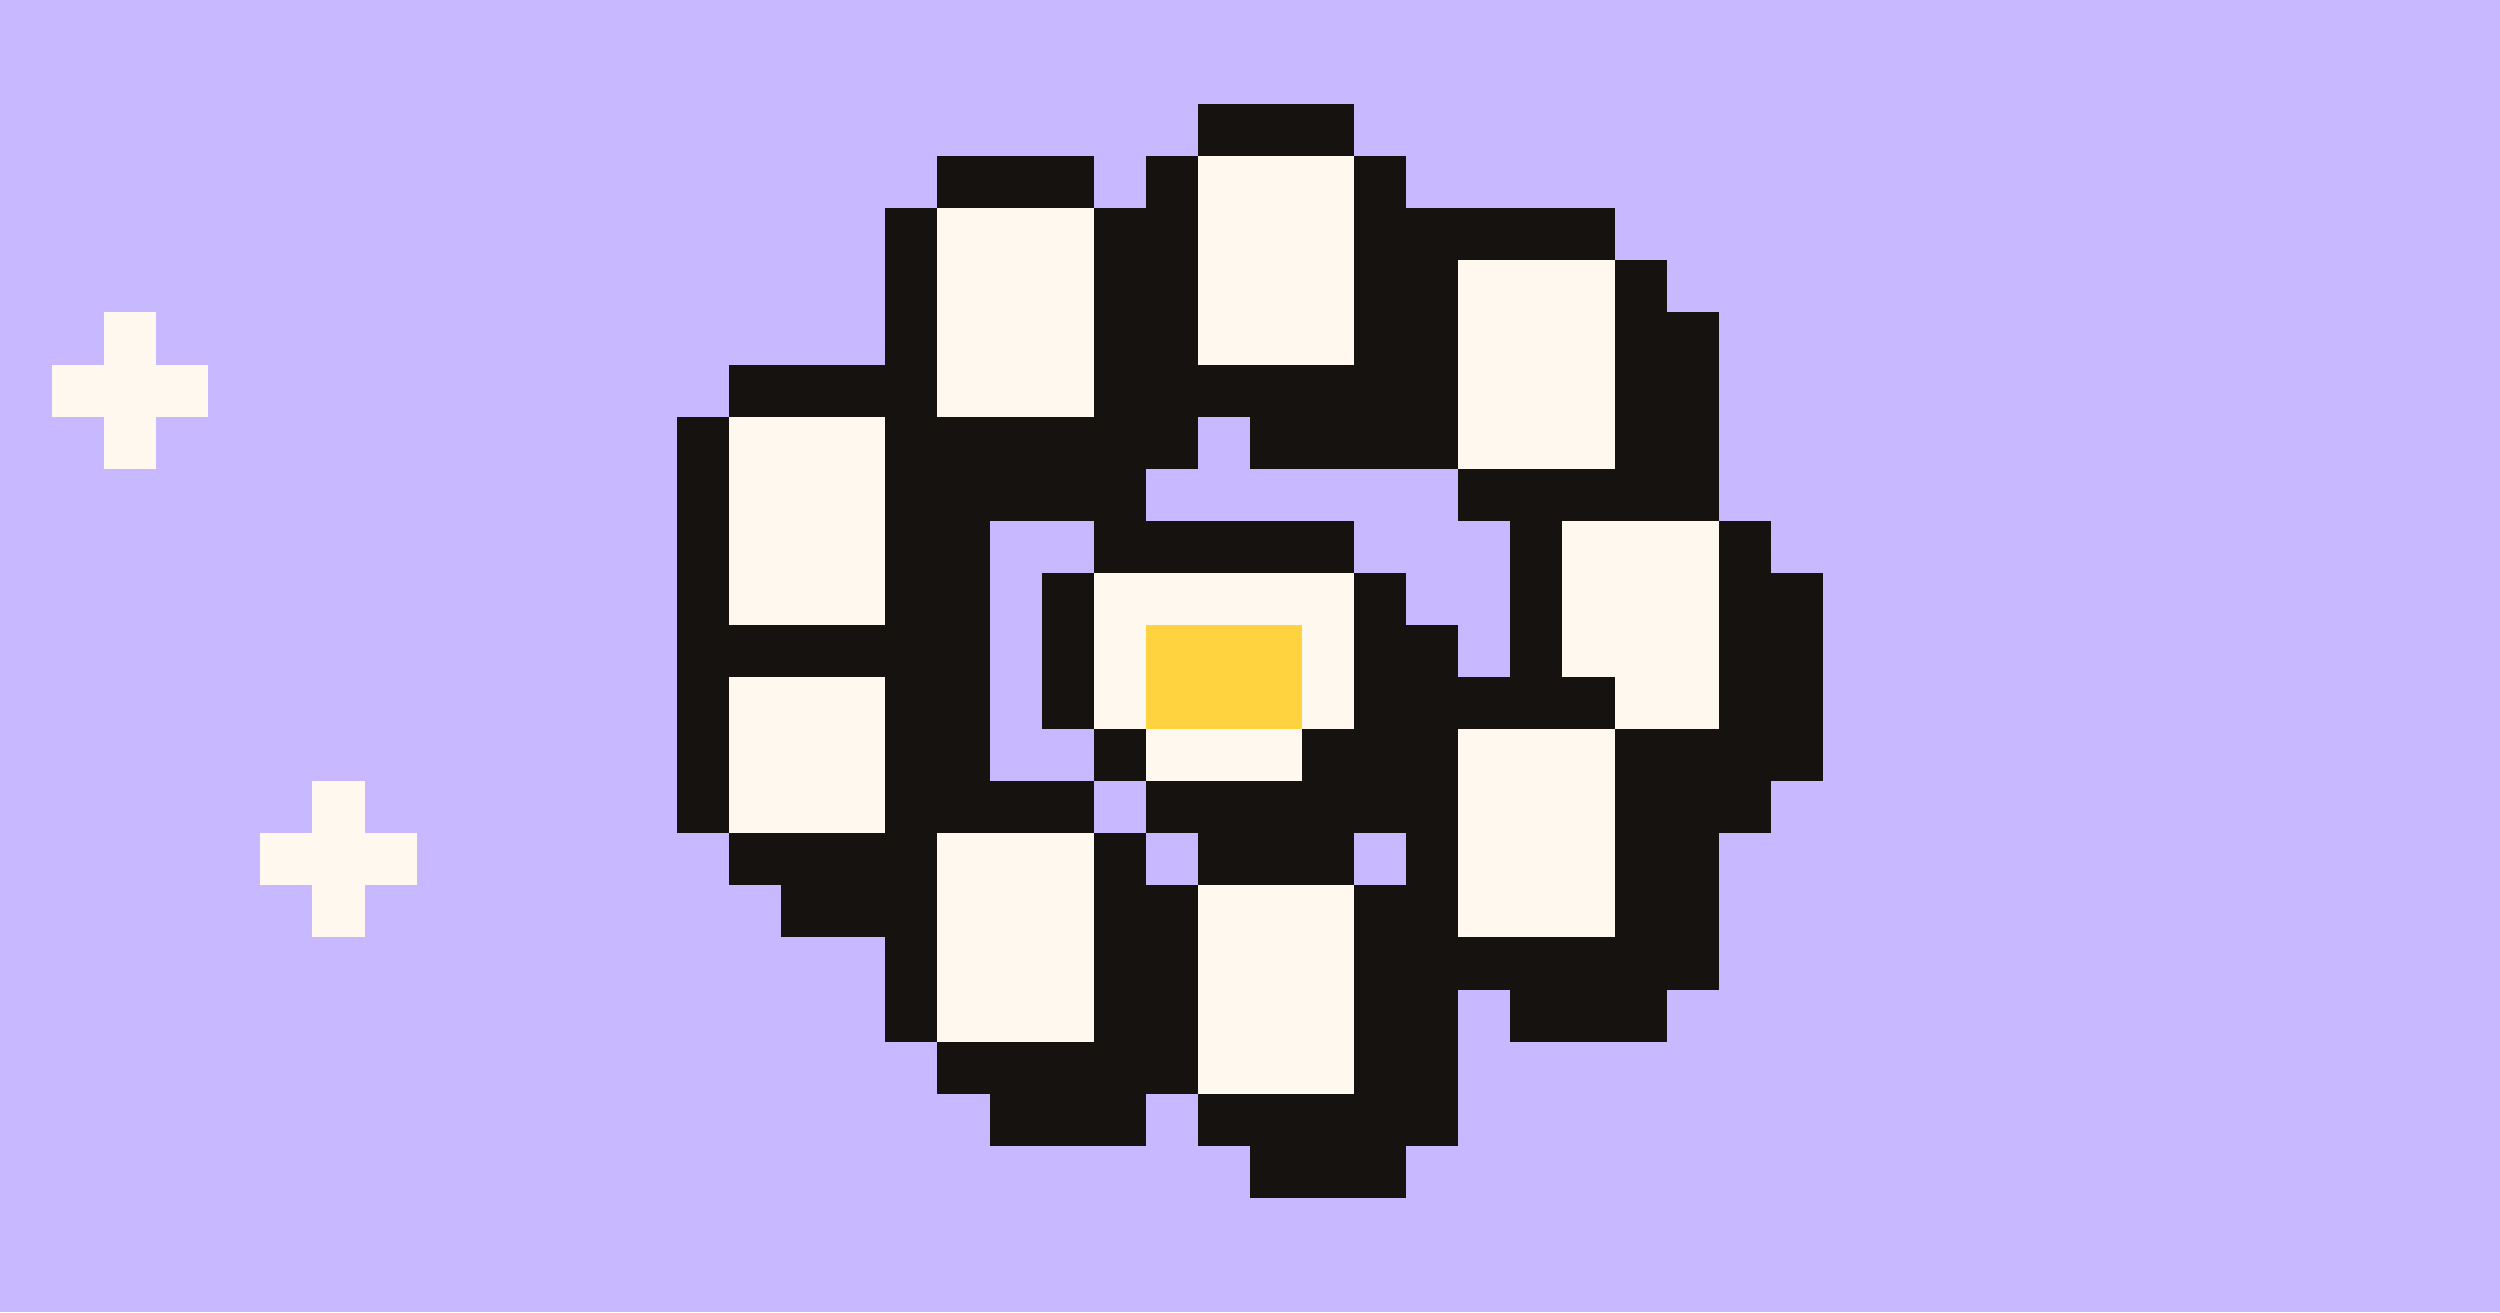
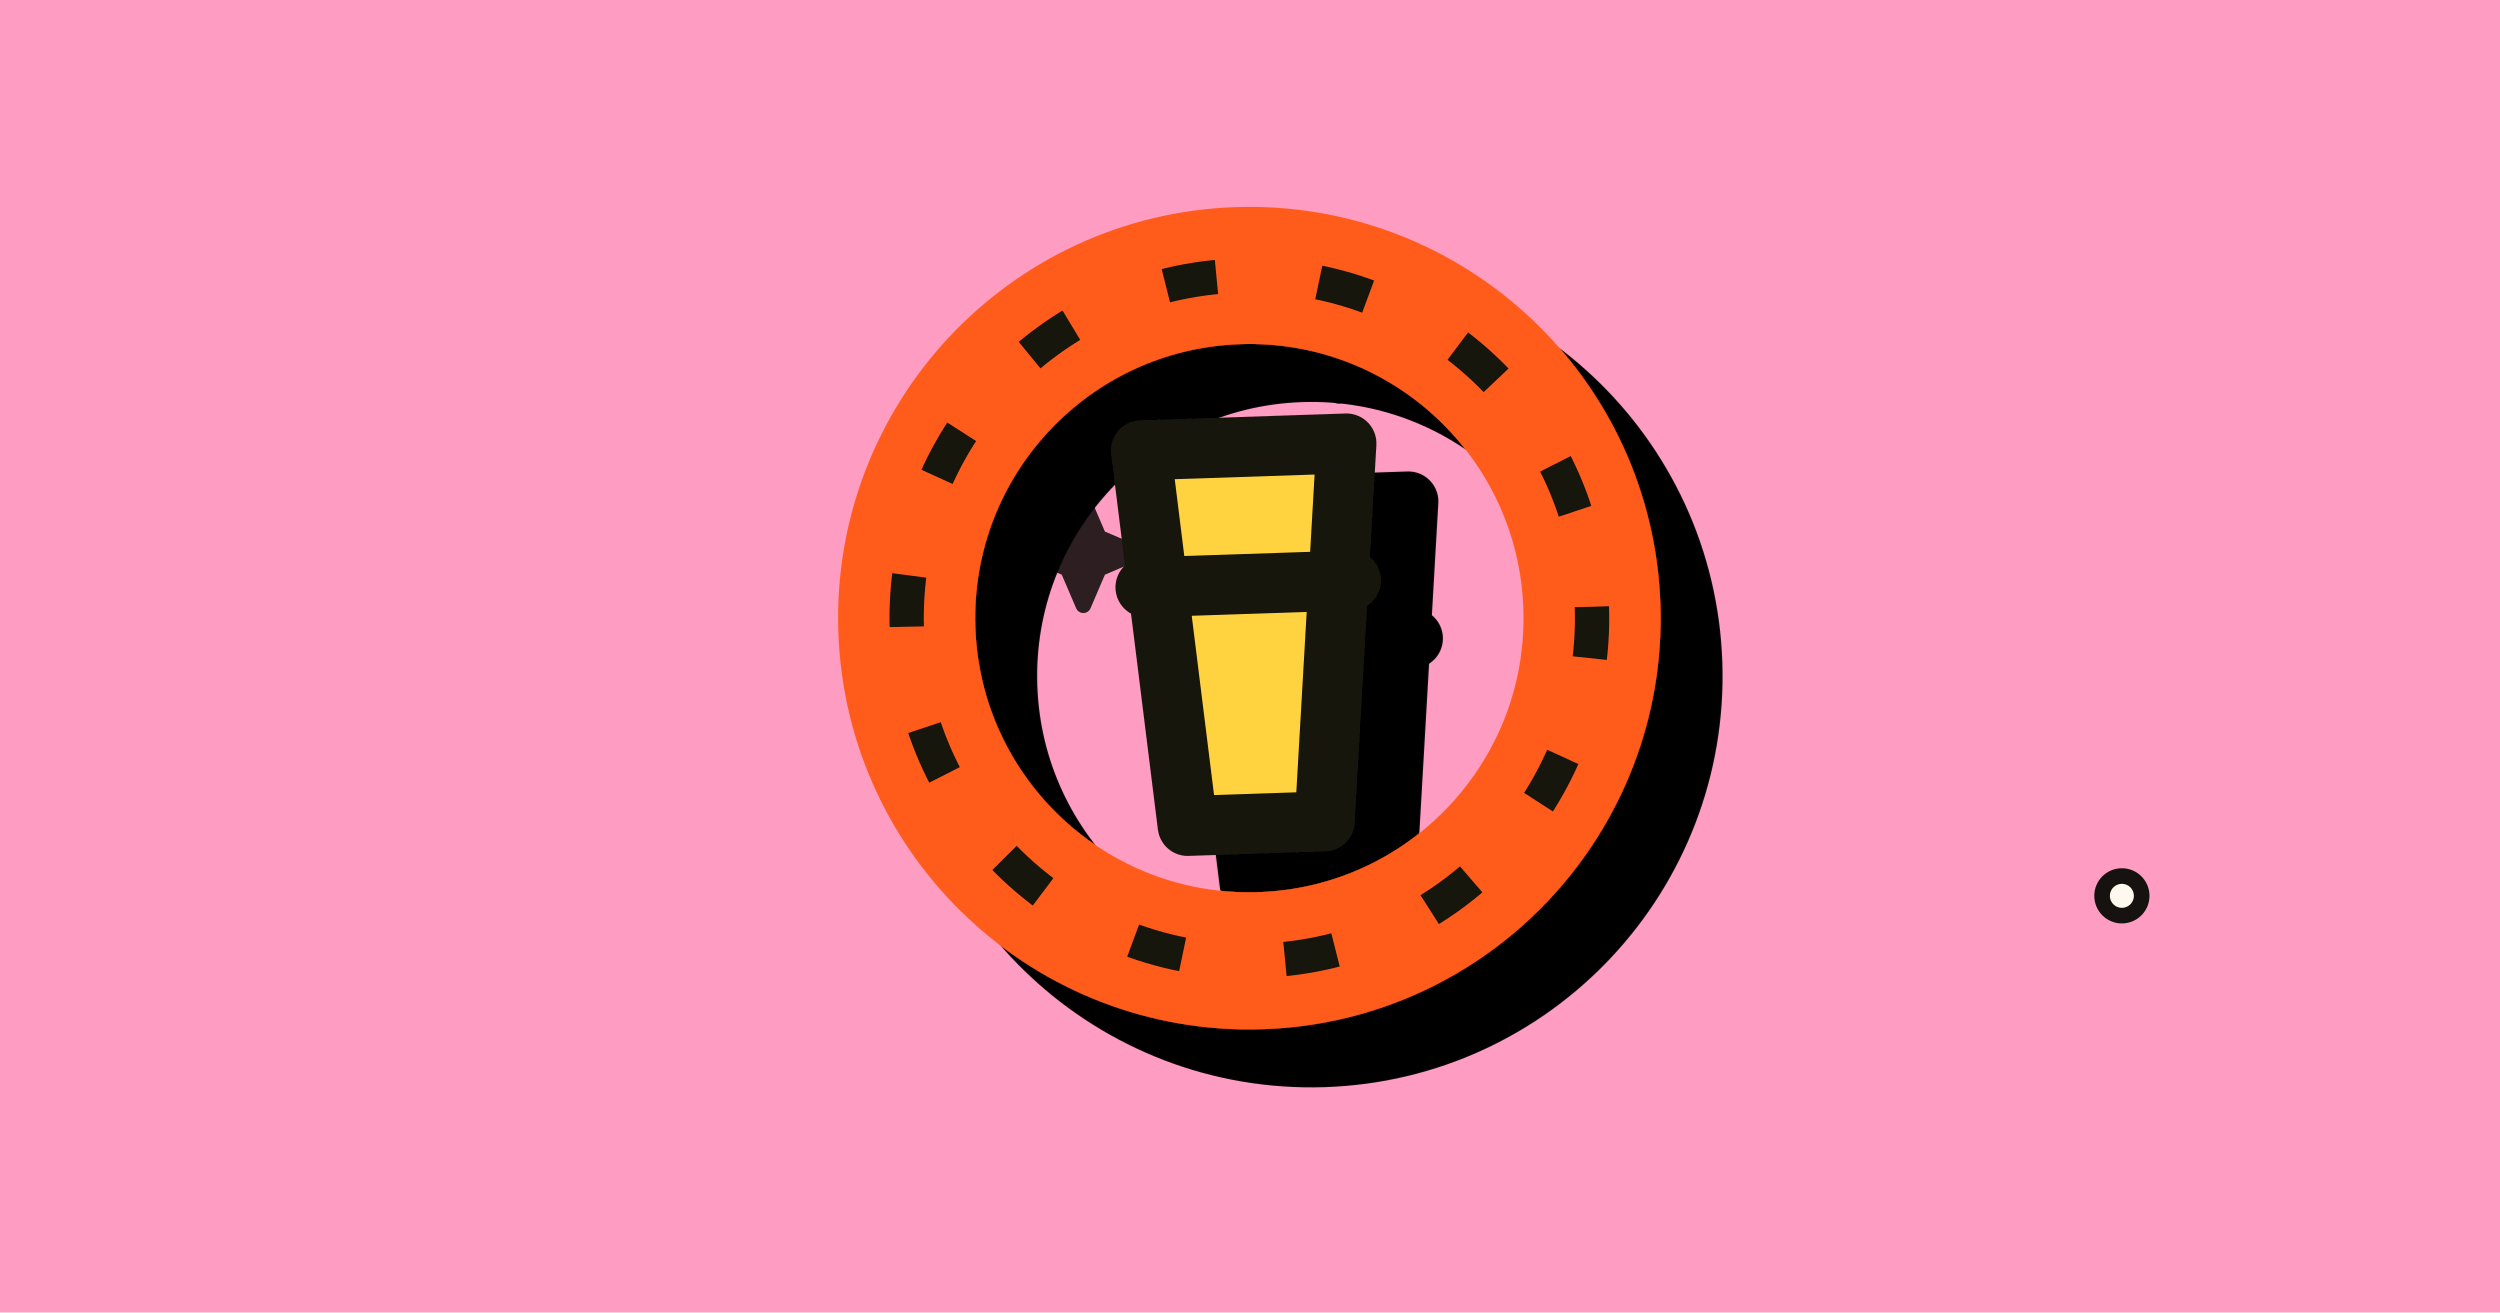
- <svg xmlns="http://www.w3.org/2000/svg" viewBox="0 0 240 126" width="240" height="126" shape-rendering="crispEdges">
-   <rect width="240" height="126" fill="#C7B8FF" />
-   <rect x="30" y="75" width="5" height="5" fill="#FFF8EE" />
-   <rect x="25" y="80" width="5" height="5" fill="#FFF8EE" />
-   <rect x="30" y="80" width="5" height="5" fill="#FFF8EE" />
-   <rect x="35" y="80" width="5" height="5" fill="#FFF8EE" />
-   <rect x="30" y="85" width="5" height="5" fill="#FFF8EE" />
-   <rect x="10" y="30" width="5" height="5" fill="#FFF8EE" />
-   <rect x="5" y="35" width="5" height="5" fill="#FFF8EE" />
-   <rect x="10" y="35" width="5" height="5" fill="#FFF8EE" />
-   <rect x="15" y="35" width="5" height="5" fill="#FFF8EE" />
-   <rect x="10" y="40" width="5" height="5" fill="#FFF8EE" />
-   <rect x="135" y="20" width="5" height="5" fill="#16120F" />
-   <rect x="160" y="30" width="5" height="5" fill="#16120F" />
-   <rect x="110" y="35" width="5" height="5" fill="#16120F" />
-   <rect x="130" y="35" width="5" height="5" fill="#16120F" />
-   <rect x="160" y="35" width="5" height="5" fill="#16120F" />
-   <rect x="105" y="40" width="10" height="5" fill="#16120F" />
-   <rect x="120" y="40" width="15" height="5" fill="#16120F" />
-   <rect x="160" y="40" width="5" height="5" fill="#16120F" />
-   <rect x="90" y="45" width="20" height="5" fill="#16120F" />
-   <rect x="90" y="50" width="5" height="5" fill="#16120F" />
-   <rect x="90" y="55" width="5" height="5" fill="#16120F" />
-   <rect x="170" y="55" width="5" height="5" fill="#16120F" />
-   <rect x="90" y="60" width="5" height="5" fill="#16120F" />
-   <rect x="135" y="60" width="5" height="5" fill="#16120F" />
-   <rect x="170" y="60" width="5" height="5" fill="#16120F" />
-   <rect x="90" y="65" width="5" height="5" fill="#16120F" />
-   <rect x="135" y="65" width="5" height="5" fill="#16120F" />
-   <rect x="170" y="65" width="5" height="5" fill="#16120F" />
-   <rect x="90" y="70" width="5" height="5" fill="#16120F" />
-   <rect x="130" y="70" width="5" height="5" fill="#16120F" />
-   <rect x="165" y="70" width="10" height="5" fill="#16120F" />
-   <rect x="125" y="75" width="10" height="5" fill="#16120F" />
-   <rect x="160" y="75" width="10" height="5" fill="#16120F" />
-   <rect x="160" y="80" width="5" height="5" fill="#16120F" />
-   <rect x="75" y="85" width="10" height="5" fill="#16120F" />
-   <rect x="160" y="85" width="5" height="5" fill="#16120F" />
-   <rect x="135" y="90" width="5" height="5" fill="#16120F" />
-   <rect x="155" y="90" width="10" height="5" fill="#16120F" />
-   <rect x="135" y="95" width="5" height="5" fill="#16120F" />
-   <rect x="145" y="95" width="15" height="5" fill="#16120F" />
-   <rect x="105" y="100" width="5" height="5" fill="#16120F" />
-   <rect x="135" y="100" width="5" height="5" fill="#16120F" />
-   <rect x="95" y="105" width="15" height="5" fill="#16120F" />
-   <rect x="130" y="105" width="10" height="5" fill="#16120F" />
-   <rect x="120" y="110" width="15" height="5" fill="#16120F" />
-   <rect x="115" y="10" width="15" height="5" fill="#16120F" />
-   <rect x="90" y="15" width="15" height="5" fill="#16120F" />
-   <rect x="110" y="15" width="5" height="5" fill="#16120F" />
-   <rect x="130" y="15" width="5" height="5" fill="#16120F" />
-   <rect x="85" y="20" width="5" height="5" fill="#16120F" />
-   <rect x="105" y="20" width="10" height="5" fill="#16120F" />
-   <rect x="130" y="20" width="5" height="5" fill="#16120F" />
-   <rect x="140" y="20" width="15" height="5" fill="#16120F" />
-   <rect x="85" y="25" width="5" height="5" fill="#16120F" />
-   <rect x="105" y="25" width="10" height="5" fill="#16120F" />
-   <rect x="130" y="25" width="10" height="5" fill="#16120F" />
-   <rect x="155" y="25" width="5" height="5" fill="#16120F" />
-   <rect x="85" y="30" width="5" height="5" fill="#16120F" />
-   <rect x="105" y="30" width="10" height="5" fill="#16120F" />
-   <rect x="130" y="30" width="10" height="5" fill="#16120F" />
-   <rect x="155" y="30" width="5" height="5" fill="#16120F" />
-   <rect x="70" y="35" width="20" height="5" fill="#16120F" />
-   <rect x="105" y="35" width="5" height="5" fill="#16120F" />
-   <rect x="115" y="35" width="15" height="5" fill="#16120F" />
-   <rect x="135" y="35" width="5" height="5" fill="#16120F" />
-   <rect x="155" y="35" width="5" height="5" fill="#16120F" />
-   <rect x="65" y="40" width="5" height="5" fill="#16120F" />
-   <rect x="85" y="40" width="20" height="5" fill="#16120F" />
-   <rect x="135" y="40" width="5" height="5" fill="#16120F" />
-   <rect x="155" y="40" width="5" height="5" fill="#16120F" />
-   <rect x="65" y="45" width="5" height="5" fill="#16120F" />
-   <rect x="85" y="45" width="5" height="5" fill="#16120F" />
-   <rect x="140" y="45" width="25" height="5" fill="#16120F" />
-   <rect x="65" y="50" width="5" height="5" fill="#16120F" />
-   <rect x="85" y="50" width="5" height="5" fill="#16120F" />
-   <rect x="105" y="50" width="25" height="5" fill="#16120F" />
-   <rect x="145" y="50" width="5" height="5" fill="#16120F" />
-   <rect x="165" y="50" width="5" height="5" fill="#16120F" />
-   <rect x="65" y="55" width="5" height="5" fill="#16120F" />
-   <rect x="85" y="55" width="5" height="5" fill="#16120F" />
-   <rect x="100" y="55" width="5" height="5" fill="#16120F" />
-   <rect x="130" y="55" width="5" height="5" fill="#16120F" />
-   <rect x="145" y="55" width="5" height="5" fill="#16120F" />
-   <rect x="165" y="55" width="5" height="5" fill="#16120F" />
-   <rect x="65" y="60" width="25" height="5" fill="#16120F" />
-   <rect x="100" y="60" width="5" height="5" fill="#16120F" />
-   <rect x="130" y="60" width="5" height="5" fill="#16120F" />
-   <rect x="145" y="60" width="5" height="5" fill="#16120F" />
-   <rect x="165" y="60" width="5" height="5" fill="#16120F" />
-   <rect x="65" y="65" width="5" height="5" fill="#16120F" />
-   <rect x="85" y="65" width="5" height="5" fill="#16120F" />
-   <rect x="100" y="65" width="5" height="5" fill="#16120F" />
-   <rect x="130" y="65" width="5" height="5" fill="#16120F" />
-   <rect x="140" y="65" width="15" height="5" fill="#16120F" />
-   <rect x="165" y="65" width="5" height="5" fill="#16120F" />
-   <rect x="65" y="70" width="5" height="5" fill="#16120F" />
-   <rect x="85" y="70" width="5" height="5" fill="#16120F" />
-   <rect x="105" y="70" width="5" height="5" fill="#16120F" />
-   <rect x="125" y="70" width="5" height="5" fill="#16120F" />
-   <rect x="135" y="70" width="5" height="5" fill="#16120F" />
-   <rect x="155" y="70" width="10" height="5" fill="#16120F" />
-   <rect x="65" y="75" width="5" height="5" fill="#16120F" />
-   <rect x="85" y="75" width="20" height="5" fill="#16120F" />
-   <rect x="110" y="75" width="15" height="5" fill="#16120F" />
-   <rect x="135" y="75" width="5" height="5" fill="#16120F" />
-   <rect x="155" y="75" width="5" height="5" fill="#16120F" />
-   <rect x="70" y="80" width="20" height="5" fill="#16120F" />
-   <rect x="105" y="80" width="5" height="5" fill="#16120F" />
-   <rect x="115" y="80" width="15" height="5" fill="#16120F" />
-   <rect x="135" y="80" width="5" height="5" fill="#16120F" />
-   <rect x="155" y="80" width="5" height="5" fill="#16120F" />
-   <rect x="85" y="85" width="5" height="5" fill="#16120F" />
-   <rect x="105" y="85" width="10" height="5" fill="#16120F" />
-   <rect x="130" y="85" width="10" height="5" fill="#16120F" />
-   <rect x="155" y="85" width="5" height="5" fill="#16120F" />
-   <rect x="85" y="90" width="5" height="5" fill="#16120F" />
-   <rect x="105" y="90" width="10" height="5" fill="#16120F" />
-   <rect x="130" y="90" width="5" height="5" fill="#16120F" />
-   <rect x="140" y="90" width="15" height="5" fill="#16120F" />
-   <rect x="85" y="95" width="5" height="5" fill="#16120F" />
-   <rect x="105" y="95" width="10" height="5" fill="#16120F" />
-   <rect x="130" y="95" width="5" height="5" fill="#16120F" />
-   <rect x="90" y="100" width="15" height="5" fill="#16120F" />
-   <rect x="110" y="100" width="5" height="5" fill="#16120F" />
-   <rect x="130" y="100" width="5" height="5" fill="#16120F" />
-   <rect x="115" y="105" width="15" height="5" fill="#16120F" />
-   <rect x="110" y="60" width="15" height="5" fill="#FFD23F" />
-   <rect x="110" y="65" width="15" height="5" fill="#FFD23F" />
-   <rect x="115" y="15" width="15" height="5" fill="#FFF8EE" />
-   <rect x="90" y="20" width="15" height="5" fill="#FFF8EE" />
-   <rect x="115" y="20" width="15" height="5" fill="#FFF8EE" />
-   <rect x="90" y="25" width="15" height="5" fill="#FFF8EE" />
-   <rect x="115" y="25" width="15" height="5" fill="#FFF8EE" />
-   <rect x="140" y="25" width="15" height="5" fill="#FFF8EE" />
-   <rect x="90" y="30" width="15" height="5" fill="#FFF8EE" />
-   <rect x="115" y="30" width="15" height="5" fill="#FFF8EE" />
-   <rect x="140" y="30" width="15" height="5" fill="#FFF8EE" />
-   <rect x="90" y="35" width="15" height="5" fill="#FFF8EE" />
-   <rect x="140" y="35" width="15" height="5" fill="#FFF8EE" />
-   <rect x="70" y="40" width="15" height="5" fill="#FFF8EE" />
-   <rect x="140" y="40" width="15" height="5" fill="#FFF8EE" />
-   <rect x="70" y="45" width="15" height="5" fill="#FFF8EE" />
-   <rect x="70" y="50" width="15" height="5" fill="#FFF8EE" />
-   <rect x="150" y="50" width="15" height="5" fill="#FFF8EE" />
-   <rect x="70" y="55" width="15" height="5" fill="#FFF8EE" />
-   <rect x="105" y="55" width="25" height="5" fill="#FFF8EE" />
-   <rect x="150" y="55" width="15" height="5" fill="#FFF8EE" />
-   <rect x="105" y="60" width="5" height="5" fill="#FFF8EE" />
-   <rect x="125" y="60" width="5" height="5" fill="#FFF8EE" />
-   <rect x="150" y="60" width="15" height="5" fill="#FFF8EE" />
-   <rect x="70" y="65" width="15" height="5" fill="#FFF8EE" />
-   <rect x="105" y="65" width="5" height="5" fill="#FFF8EE" />
-   <rect x="125" y="65" width="5" height="5" fill="#FFF8EE" />
-   <rect x="155" y="65" width="10" height="5" fill="#FFF8EE" />
-   <rect x="70" y="70" width="15" height="5" fill="#FFF8EE" />
-   <rect x="110" y="70" width="15" height="5" fill="#FFF8EE" />
-   <rect x="140" y="70" width="15" height="5" fill="#FFF8EE" />
-   <rect x="70" y="75" width="15" height="5" fill="#FFF8EE" />
-   <rect x="140" y="75" width="15" height="5" fill="#FFF8EE" />
-   <rect x="90" y="80" width="15" height="5" fill="#FFF8EE" />
-   <rect x="140" y="80" width="15" height="5" fill="#FFF8EE" />
-   <rect x="90" y="85" width="15" height="5" fill="#FFF8EE" />
-   <rect x="115" y="85" width="15" height="5" fill="#FFF8EE" />
-   <rect x="140" y="85" width="15" height="5" fill="#FFF8EE" />
-   <rect x="90" y="90" width="15" height="5" fill="#FFF8EE" />
-   <rect x="115" y="90" width="15" height="5" fill="#FFF8EE" />
-   <rect x="90" y="95" width="15" height="5" fill="#FFF8EE" />
-   <rect x="115" y="95" width="15" height="5" fill="#FFF8EE" />
-   <rect x="115" y="100" width="15" height="5" fill="#FFF8EE" />
+ <svg xmlns="http://www.w3.org/2000/svg" viewBox="0 0 240 126" width="240" height="126">
+   <defs>
+     <filter id="h" x="-15%" y="-15%" width="140%" height="140%">
+       <feOffset in="SourceAlpha" dx="3.5" dy="3.5" result="s" />
+       <feMerge>
+         <feMergeNode in="s" />
+         <feMergeNode in="SourceGraphic" />
+       </feMerge>
+     </filter>
+   </defs>
+   <rect width="240" height="126" fill="#FF9CC2" />
+   <circle cx="109.5" cy="89.9" r="3.0" fill="#FFF8EE" stroke="#16120F" stroke-width="1.5" />
+   <path d="M104.0 48.1l1.5 3.5 3.5 1.5-3.5 1.5-1.5 3.5-1.5-3.5-3.5-1.5 3.5-1.5z" fill="#16120F" stroke="#16120F" stroke-width="1.5" stroke-linejoin="round" opacity=".9" />
+   <path d="M128.5 22.8l2.3 5.3 5.3 2.3-5.3 2.3-2.3 5.3-2.3-5.3-5.3-2.3 5.3-2.3z" fill="#16120F" stroke="#16120F" stroke-width="1.5" stroke-linejoin="round" opacity=".9" />
+   <circle cx="203.7" cy="86.0" r="1.9" fill="#FFF8EE" stroke="#16120F" stroke-width="1.5" />
+   <g transform="translate(67.3 6.7) rotate(-1.9 52.7 52.7) scale(1.645)" filter="url(#h)">
+     <circle cx="32" cy="32" r="20" fill="none" stroke="#FF5B1F" stroke-width="8" />
+     <circle cx="32" cy="32" r="20" fill="none" stroke="#16120F" stroke-width="2" stroke-dasharray="3 6" />
+     <path d="M26 22h12l-2 22h-8z" fill="#FFD23F" stroke="#16120F" stroke-width="3.5" stroke-linejoin="round" stroke-linecap="round" />
+     <path d="M26 30h12" stroke="#16120F" stroke-width="3.5" stroke-linejoin="round" stroke-linecap="round" />
+   </g>
</svg>
